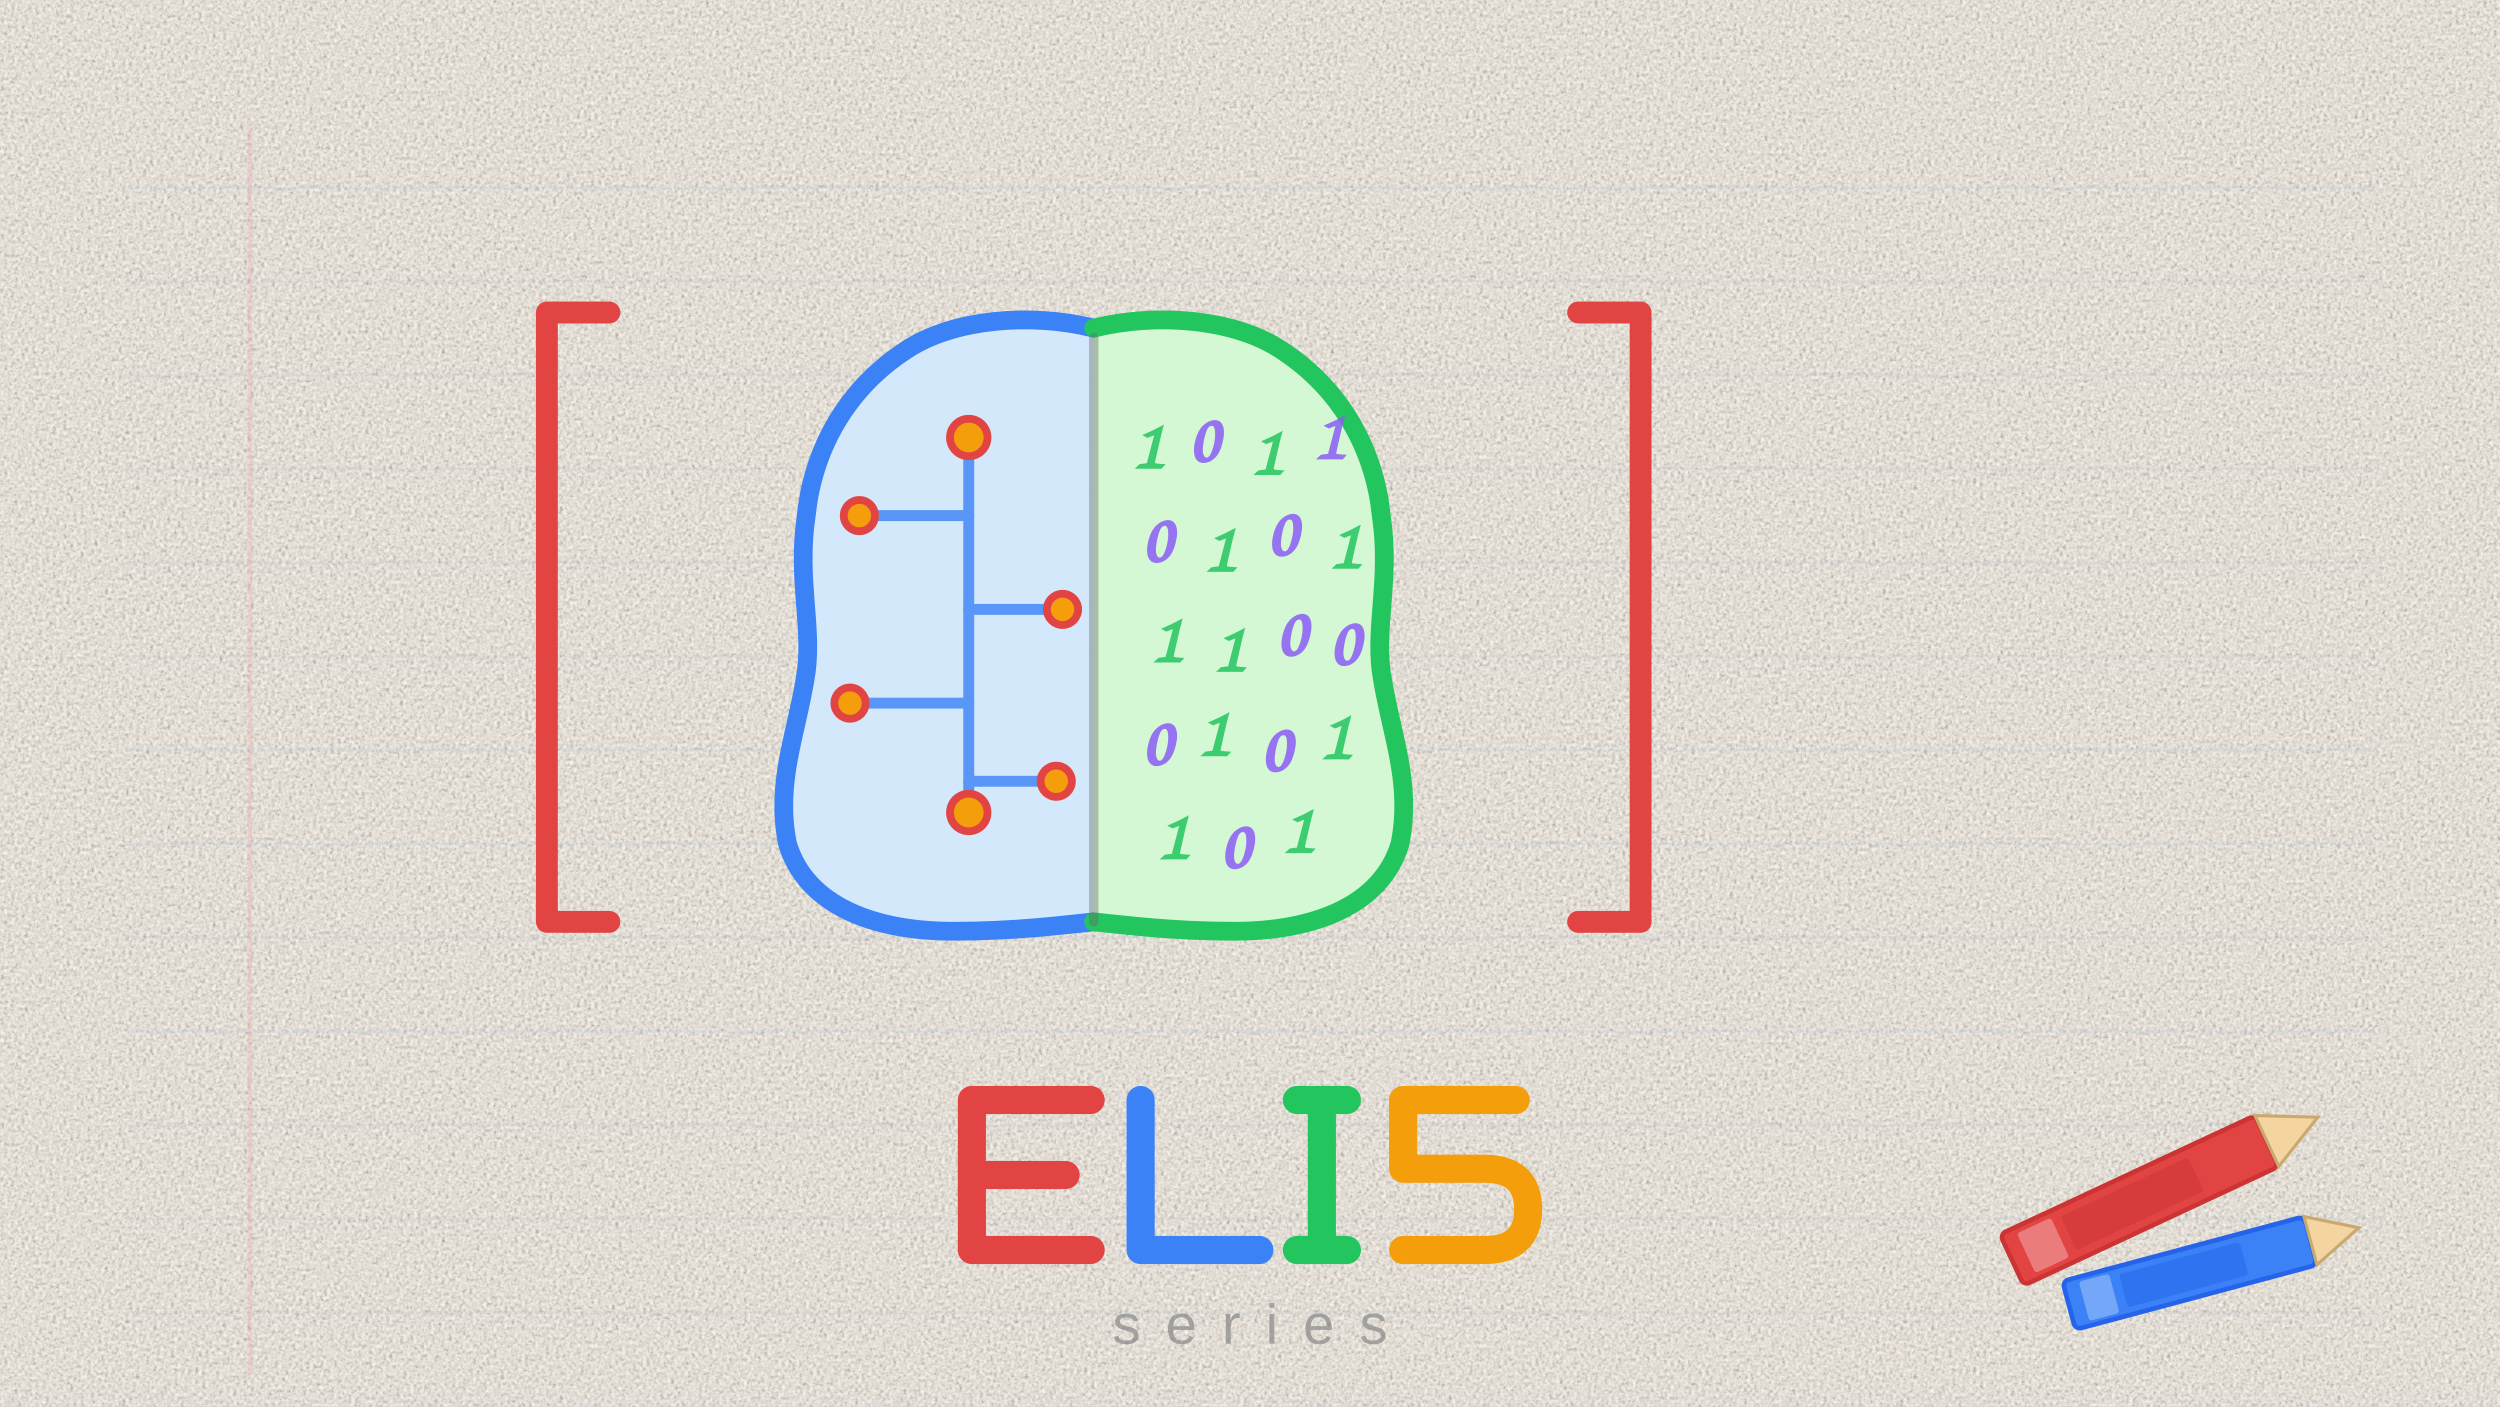
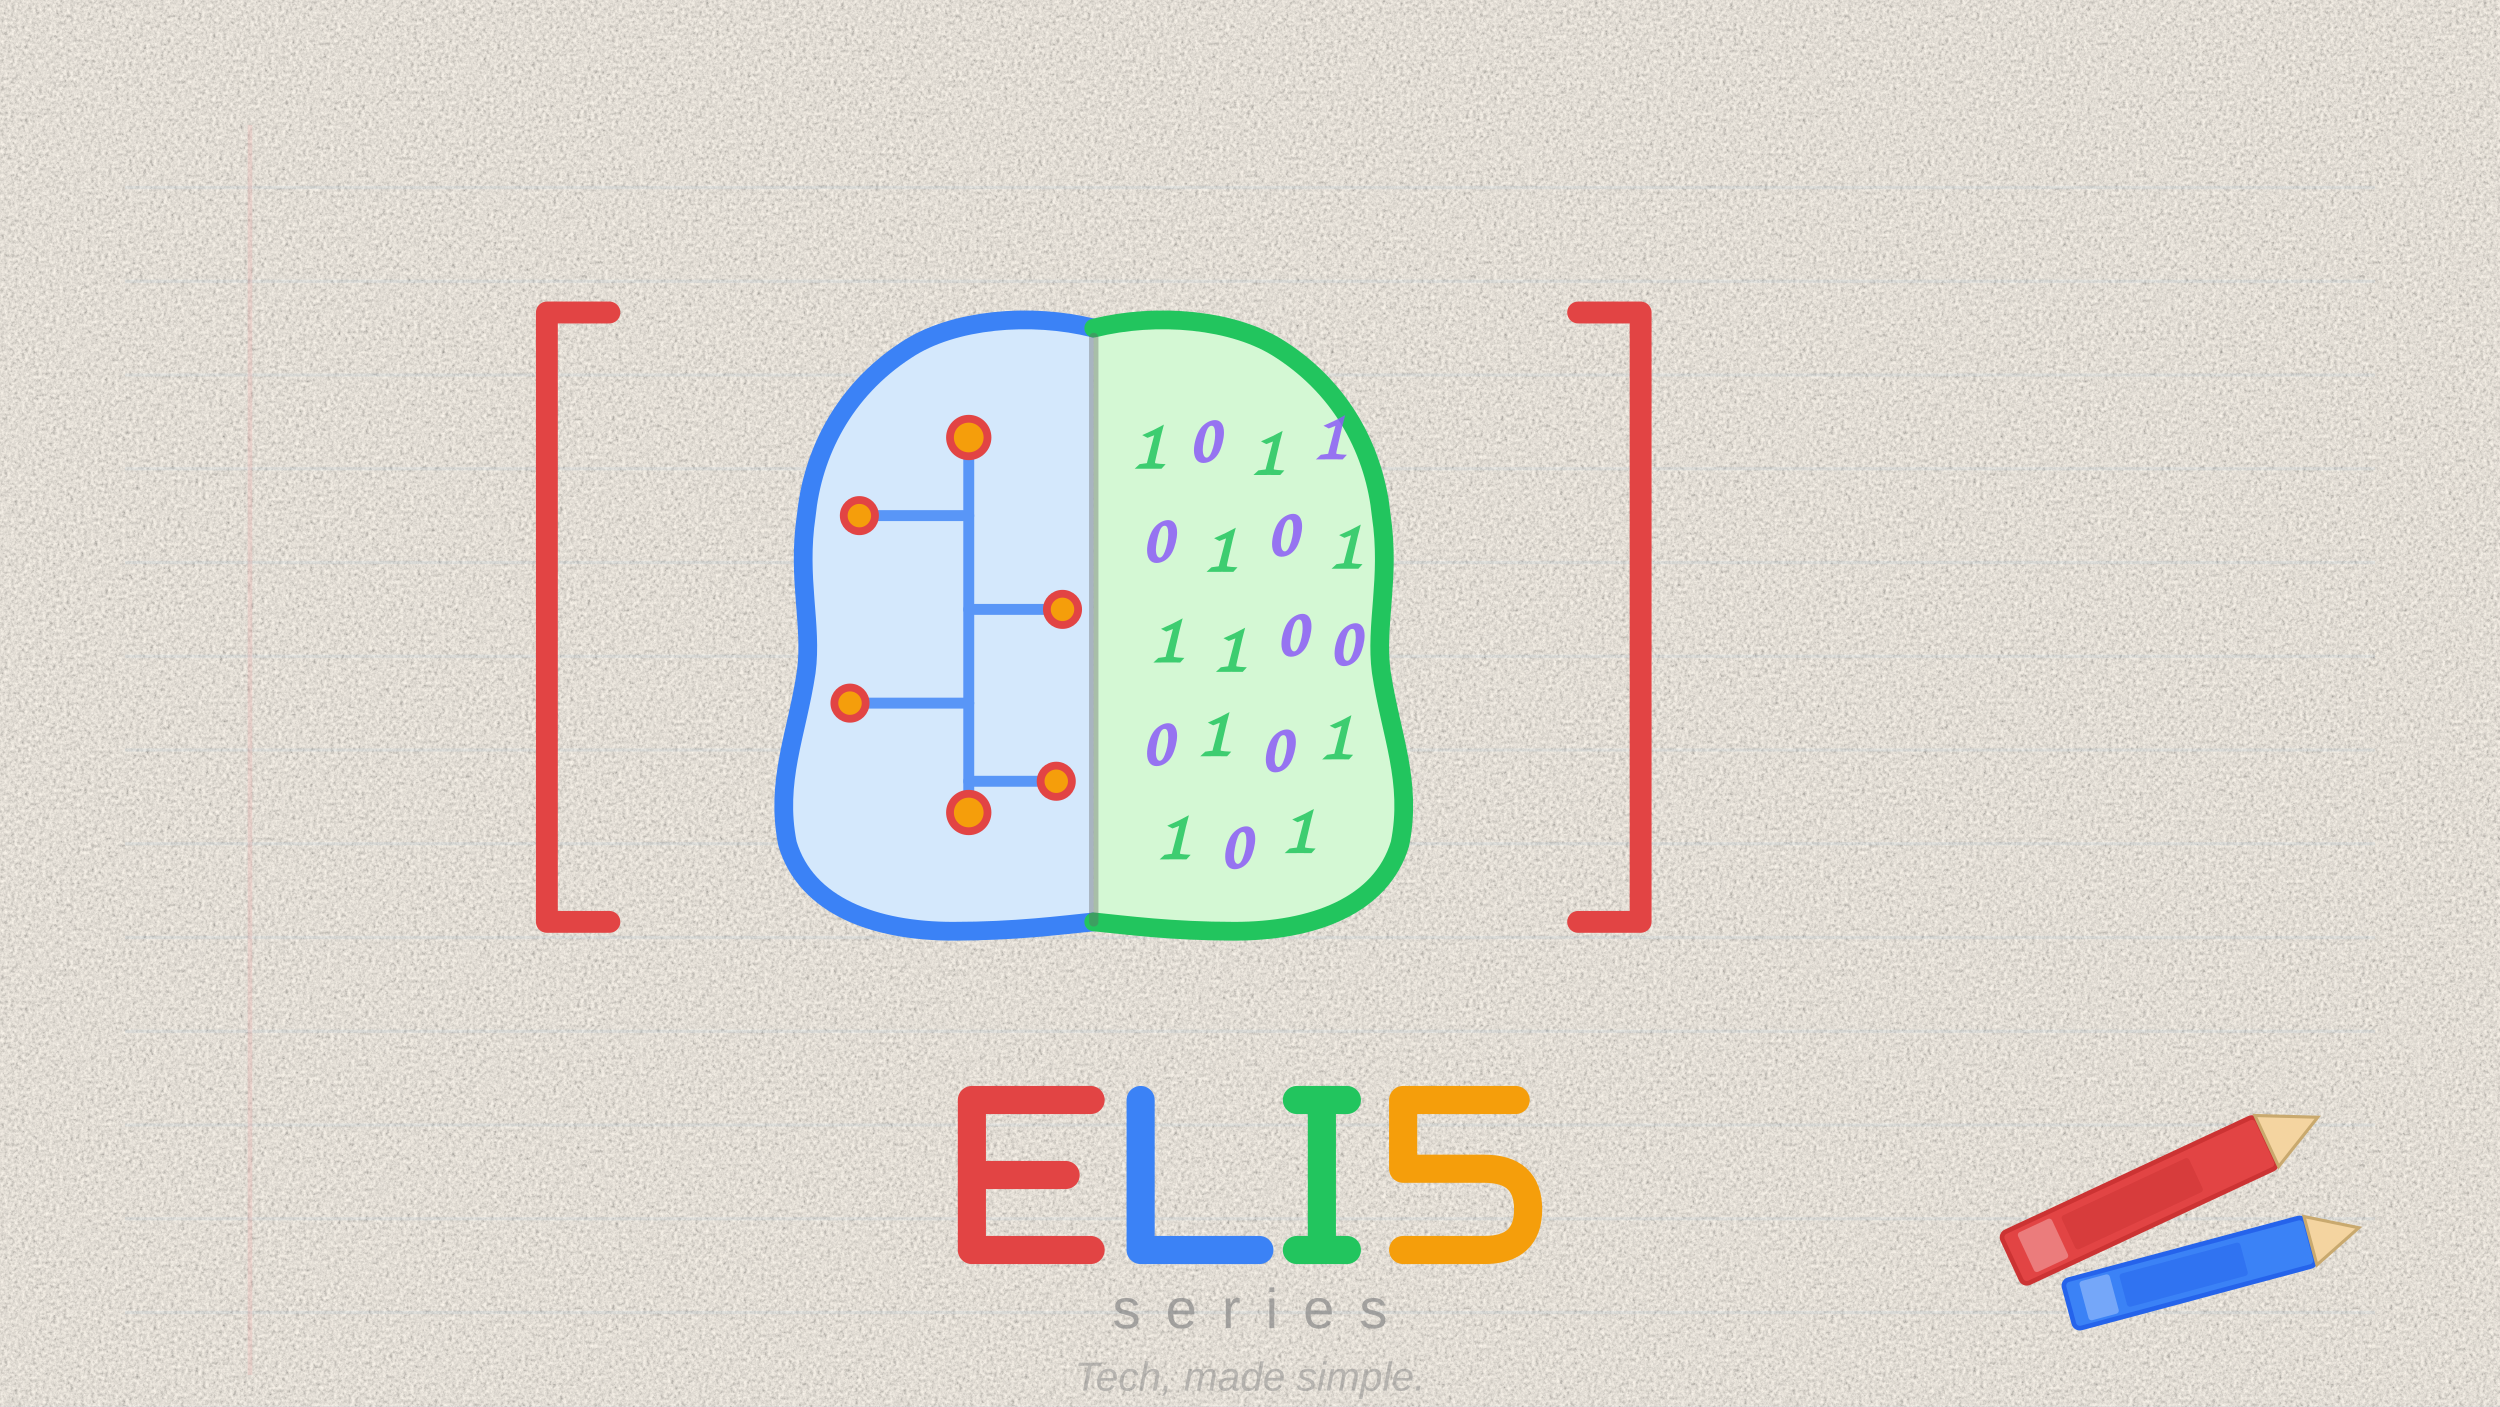
<svg xmlns="http://www.w3.org/2000/svg" viewBox="0 0 800 450">
  <defs>
    <filter id="crayon" x="-5%" y="-5%" width="110%" height="110%">
      <feTurbulence type="turbulence" baseFrequency="0.04" numOctaves="4" seed="2" result="noise" />
      <feDisplacementMap in="SourceGraphic" in2="noise" scale="3" xChannelSelector="R" yChannelSelector="G" />
    </filter>
    <filter id="crayonHeavy" x="-5%" y="-5%" width="110%" height="110%">
      <feTurbulence type="turbulence" baseFrequency="0.03" numOctaves="3" seed="5" result="noise" />
      <feDisplacementMap in="SourceGraphic" in2="noise" scale="4" xChannelSelector="R" yChannelSelector="G" />
    </filter>
    <filter id="paper">
      <feTurbulence type="fractalNoise" baseFrequency="0.9" numOctaves="4" seed="1" result="noise" />
      <feColorMatrix type="saturate" values="0" in="noise" result="grayNoise" />
      <feBlend in="SourceGraphic" in2="grayNoise" mode="multiply" />
    </filter>
  </defs>
  <rect width="800" height="450" fill="#FFF9F0" filter="url(#paper)" />
  <g opacity="0.12" stroke="#89B4D6" stroke-width="1">
    <line x1="40" y1="60" x2="760" y2="60" />
    <line x1="40" y1="90" x2="760" y2="90" />
    <line x1="40" y1="120" x2="760" y2="120" />
    <line x1="40" y1="150" x2="760" y2="150" />
    <line x1="40" y1="180" x2="760" y2="180" />
    <line x1="40" y1="210" x2="760" y2="210" />
    <line x1="40" y1="240" x2="760" y2="240" />
    <line x1="40" y1="270" x2="760" y2="270" />
    <line x1="40" y1="300" x2="760" y2="300" />
    <line x1="40" y1="330" x2="760" y2="330" />
    <line x1="40" y1="360" x2="760" y2="360" />
    <line x1="40" y1="390" x2="760" y2="390" />
    <line x1="40" y1="420" x2="760" y2="420" />
  </g>
  <line x1="80" y1="40" x2="80" y2="440" stroke="#E8A0A0" stroke-width="1.5" opacity="0.25" />
  <g>
    <g stroke="#E24444" fill="none" stroke-width="7" stroke-linecap="round" stroke-linejoin="round">
      <polyline points="195,100 175,100 175,295 195,295" />
    </g>
    <g stroke="#E24444" fill="none" stroke-width="7" stroke-linecap="round" stroke-linejoin="round">
      <polyline points="505,100 525,100 525,295 505,295" />
    </g>
    <path d="M 350,105 C 330,100 305,102 290,112 C 270,125 260,145 258,165 C 255,185 260,200 258,215 C 255,235 248,250 252,270 C 258,290 280,298 305,298 C 325,298 340,296 350,295" fill="#D4E8FC" stroke="#3B82F6" stroke-width="6" stroke-linecap="round" stroke-linejoin="round" />
    <path d="M 350,105 C 370,100 395,102 410,112 C 430,125 440,145 442,165 C 445,185 440,200 442,215 C 445,235 452,250 448,270 C 442,290 420,298 395,298 C 375,298 360,296 350,295" fill="#D4F8D4" stroke="#22C55E" stroke-width="6" stroke-linecap="round" stroke-linejoin="round" />
    <line x1="350" y1="108" x2="350" y2="295" stroke="#666" stroke-width="3" stroke-linecap="round" opacity="0.4" />
    <g stroke="#3B82F6" fill="none" stroke-width="3.5" stroke-linecap="round" opacity="0.8">
      <line x1="310" y1="140" x2="310" y2="260" />
      <line x1="275" y1="165" x2="310" y2="165" />
      <line x1="310" y1="195" x2="340" y2="195" />
      <line x1="272" y1="225" x2="310" y2="225" />
      <line x1="310" y1="250" x2="338" y2="250" />
    </g>
    <circle cx="310" cy="140" r="6" fill="#F59E0B" stroke="#E24444" stroke-width="2.5" />
    <circle cx="275" cy="165" r="5" fill="#F59E0B" stroke="#E24444" stroke-width="2.5" />
    <circle cx="340" cy="195" r="5" fill="#F59E0B" stroke="#E24444" stroke-width="2.5" />
    <circle cx="272" cy="225" r="5" fill="#F59E0B" stroke="#E24444" stroke-width="2.5" />
    <circle cx="310" cy="260" r="6" fill="#F59E0B" stroke="#E24444" stroke-width="2.5" />
    <circle cx="338" cy="250" r="5" fill="#F59E0B" stroke="#E24444" stroke-width="2.5" />
    <g font-family="Comic Sans MS, Chalkboard, cursive" font-weight="bold" font-size="22" opacity="0.85">
      <text x="362" y="150" fill="#22C55E">1</text>
      <text x="380" y="148" fill="#8B5CF6">0</text>
      <text x="400" y="152" fill="#22C55E">1</text>
      <text x="420" y="147" fill="#8B5CF6">1</text>
      <text x="365" y="180" fill="#8B5CF6">0</text>
      <text x="385" y="183" fill="#22C55E">1</text>
      <text x="405" y="178" fill="#8B5CF6">0</text>
      <text x="425" y="182" fill="#22C55E">1</text>
      <text x="368" y="212" fill="#22C55E">1</text>
      <text x="388" y="215" fill="#22C55E">1</text>
      <text x="408" y="210" fill="#8B5CF6">0</text>
      <text x="425" y="213" fill="#8B5CF6">0</text>
      <text x="365" y="245" fill="#8B5CF6">0</text>
      <text x="383" y="242" fill="#22C55E">1</text>
      <text x="403" y="247" fill="#8B5CF6">0</text>
      <text x="422" y="243" fill="#22C55E">1</text>
      <text x="370" y="275" fill="#22C55E">1</text>
      <text x="390" y="278" fill="#8B5CF6">0</text>
      <text x="410" y="273" fill="#22C55E">1</text>
    </g>
  </g>
  <g stroke-width="9" stroke-linecap="round" stroke-linejoin="round" fill="none">
    <path d="M311,352 V400 M311,352 H349 M311,376 H341 M311,400 H349" stroke="#E24444" />
    <path d="M365,352 V400 H403" stroke="#3B82F6" />
    <path d="M415,352 H431 M423,352 V400 M415,400 H431" stroke="#22C55E" />
    <path d="M485,352 H449 V374 H475 Q489,374 489,387 Q489,400 475,400 H449" stroke="#F59E0B" />
  </g>
-   <text x="400" y="430" text-anchor="middle" font-family="Arial, Helvetica, sans-serif" font-size="18" fill="#888" opacity="0.7" letter-spacing="8">
+   <text x="400" y="425" text-anchor="middle" font-family="Arial, Helvetica, sans-serif" font-size="18" fill="#888" opacity="0.7" letter-spacing="8">
    series
+   </text>
+   <text x="400" y="445" text-anchor="middle" font-family="Arial, Helvetica, sans-serif" font-size="13" fill="#888" opacity="0.5" font-style="italic">
+     Tech, made simple.
  </text>
  <g transform="translate(640, 395) rotate(-25)">
    <rect x="0" y="0" width="90" height="18" rx="2" fill="#E24444" stroke="#C33" stroke-width="1.5" />
    <polygon points="90,0 90,18 108,9" fill="#F4D4A0" stroke="#C9A96E" stroke-width="1" />
    <rect x="20" y="3" width="45" height="12" rx="1" fill="#C33" opacity="0.5" />
    <rect x="5" y="2" width="12" height="14" rx="1" fill="#FFF" opacity="0.3" />
  </g>
  <g transform="translate(660, 410) rotate(-15)">
    <rect x="0" y="0" width="80" height="16" rx="2" fill="#3B82F6" stroke="#2563EB" stroke-width="1.5" />
    <polygon points="80,0 80,16 96,8" fill="#F4D4A0" stroke="#C9A96E" stroke-width="1" />
    <rect x="18" y="2.5" width="40" height="11" rx="1" fill="#2563EB" opacity="0.5" />
    <rect x="5" y="1.5" width="10" height="13" rx="1" fill="#FFF" opacity="0.3" />
  </g>
</svg>
